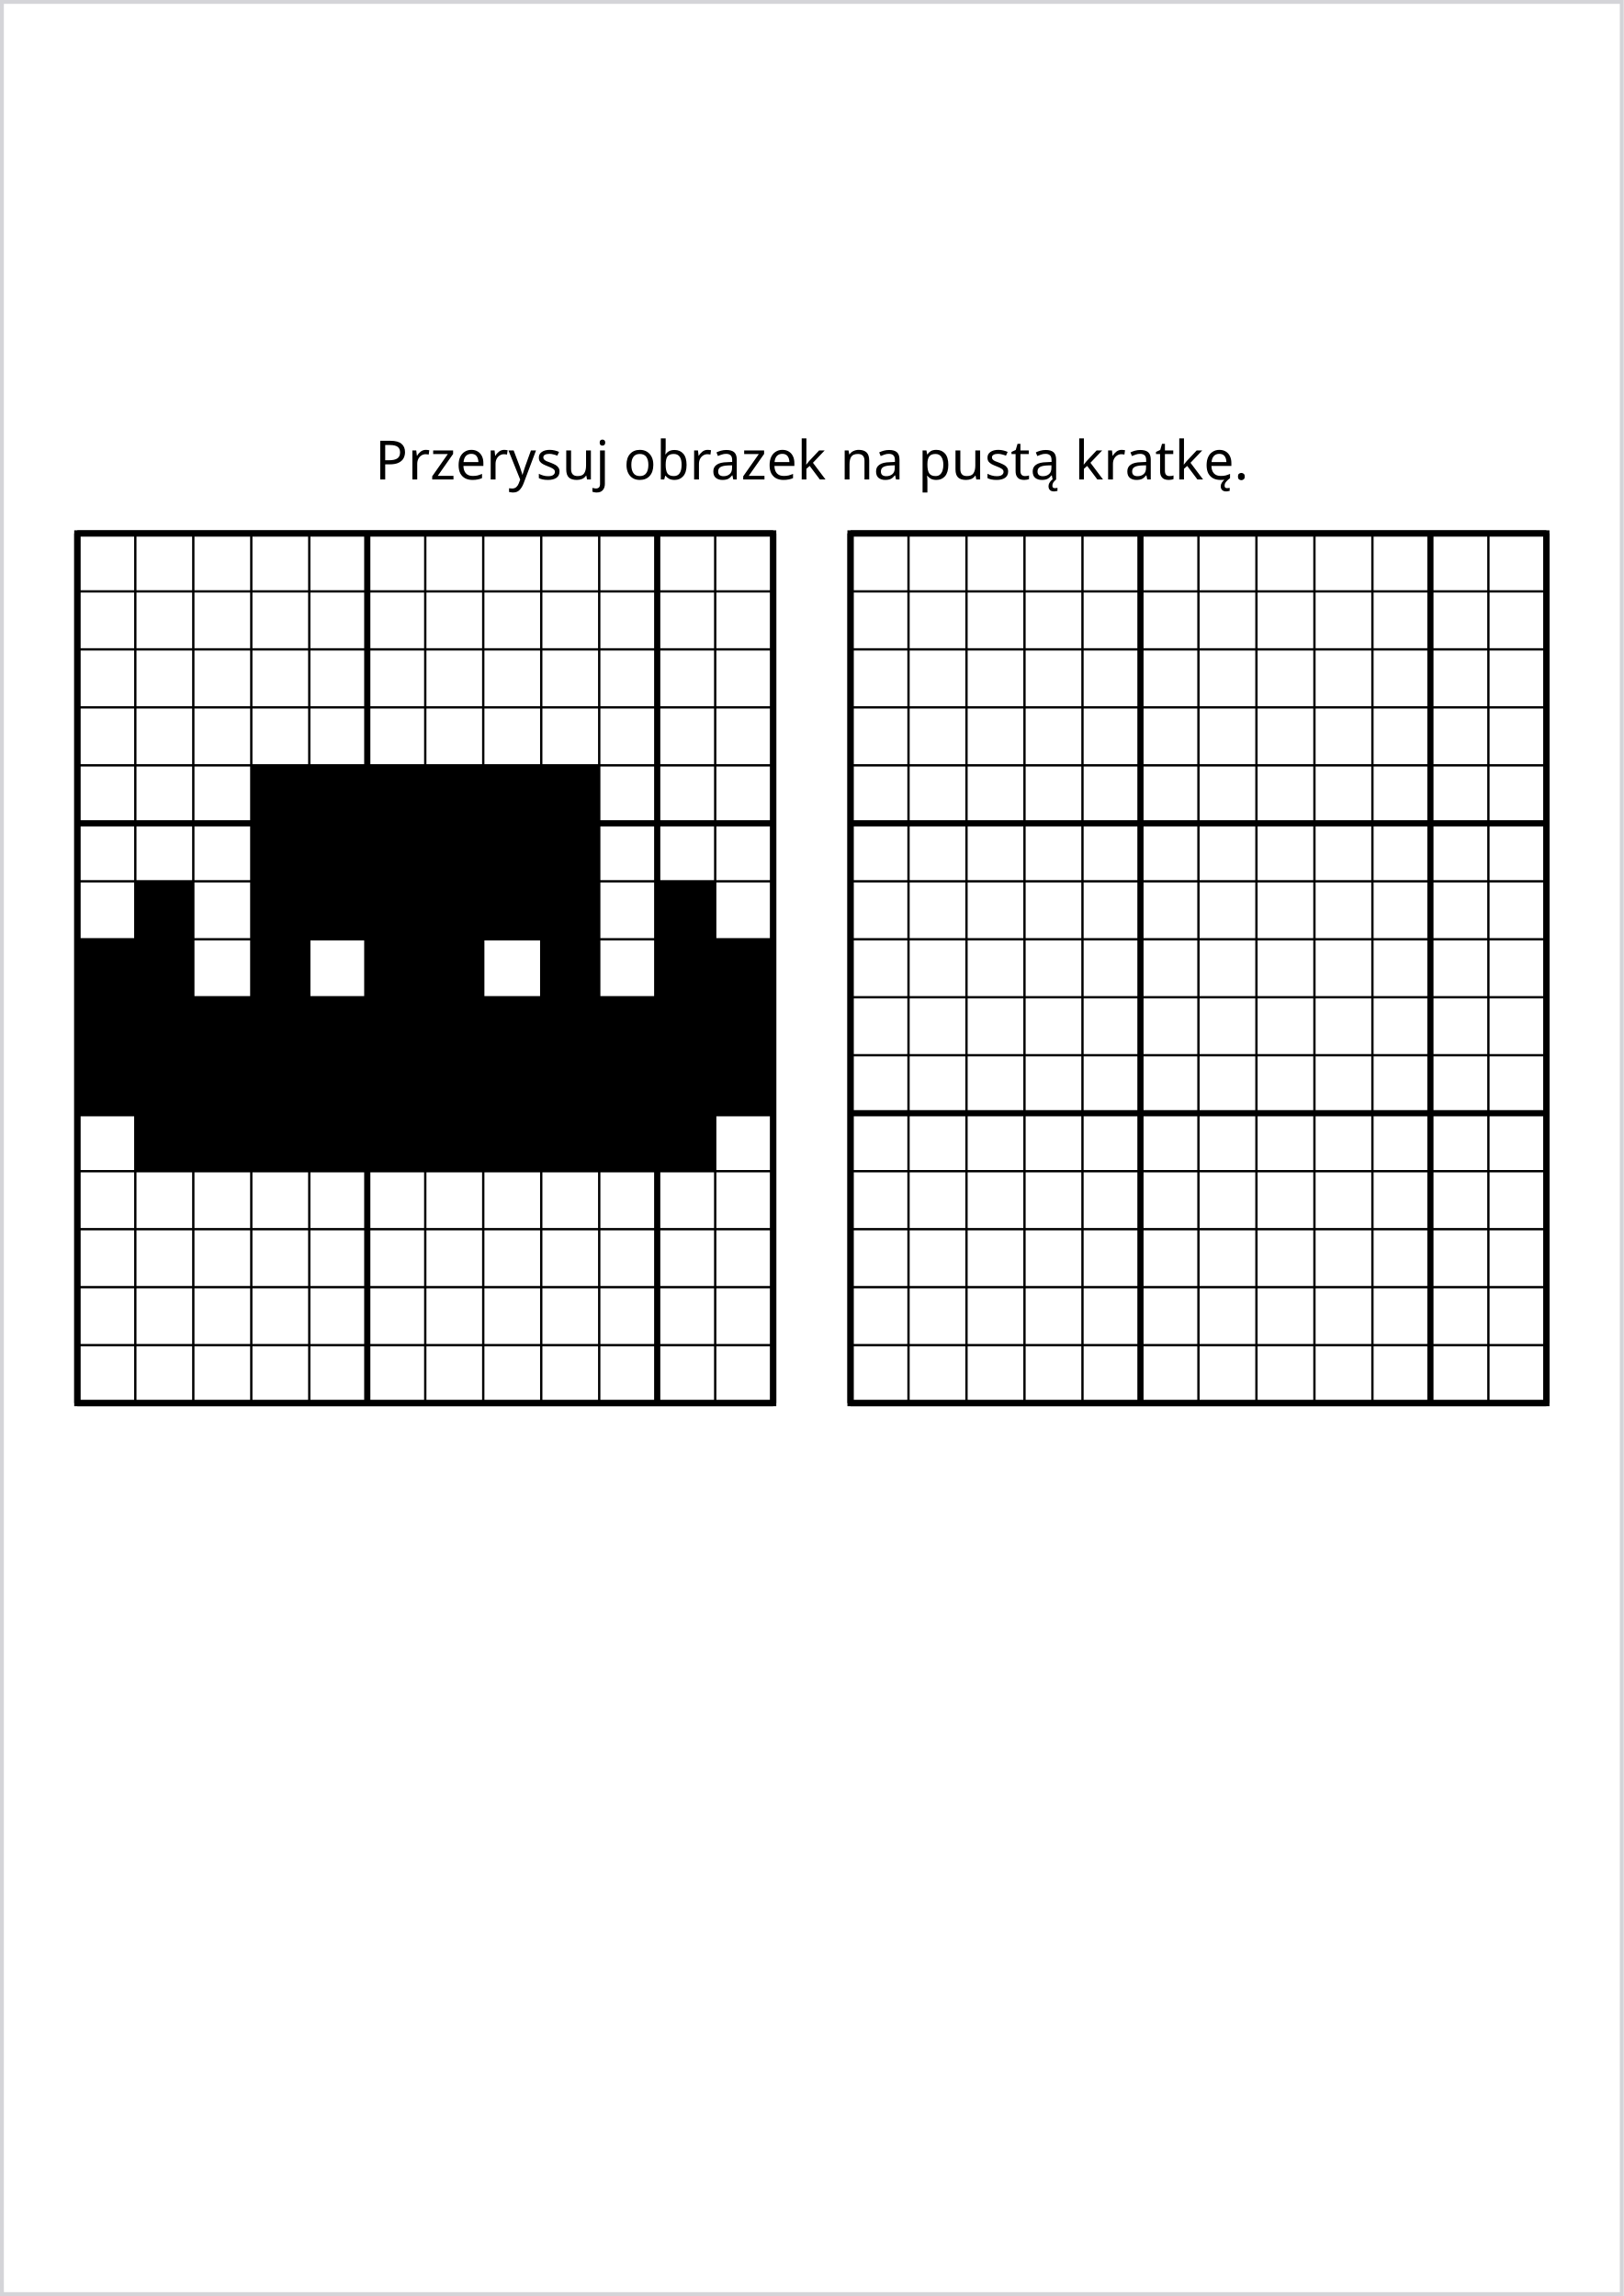
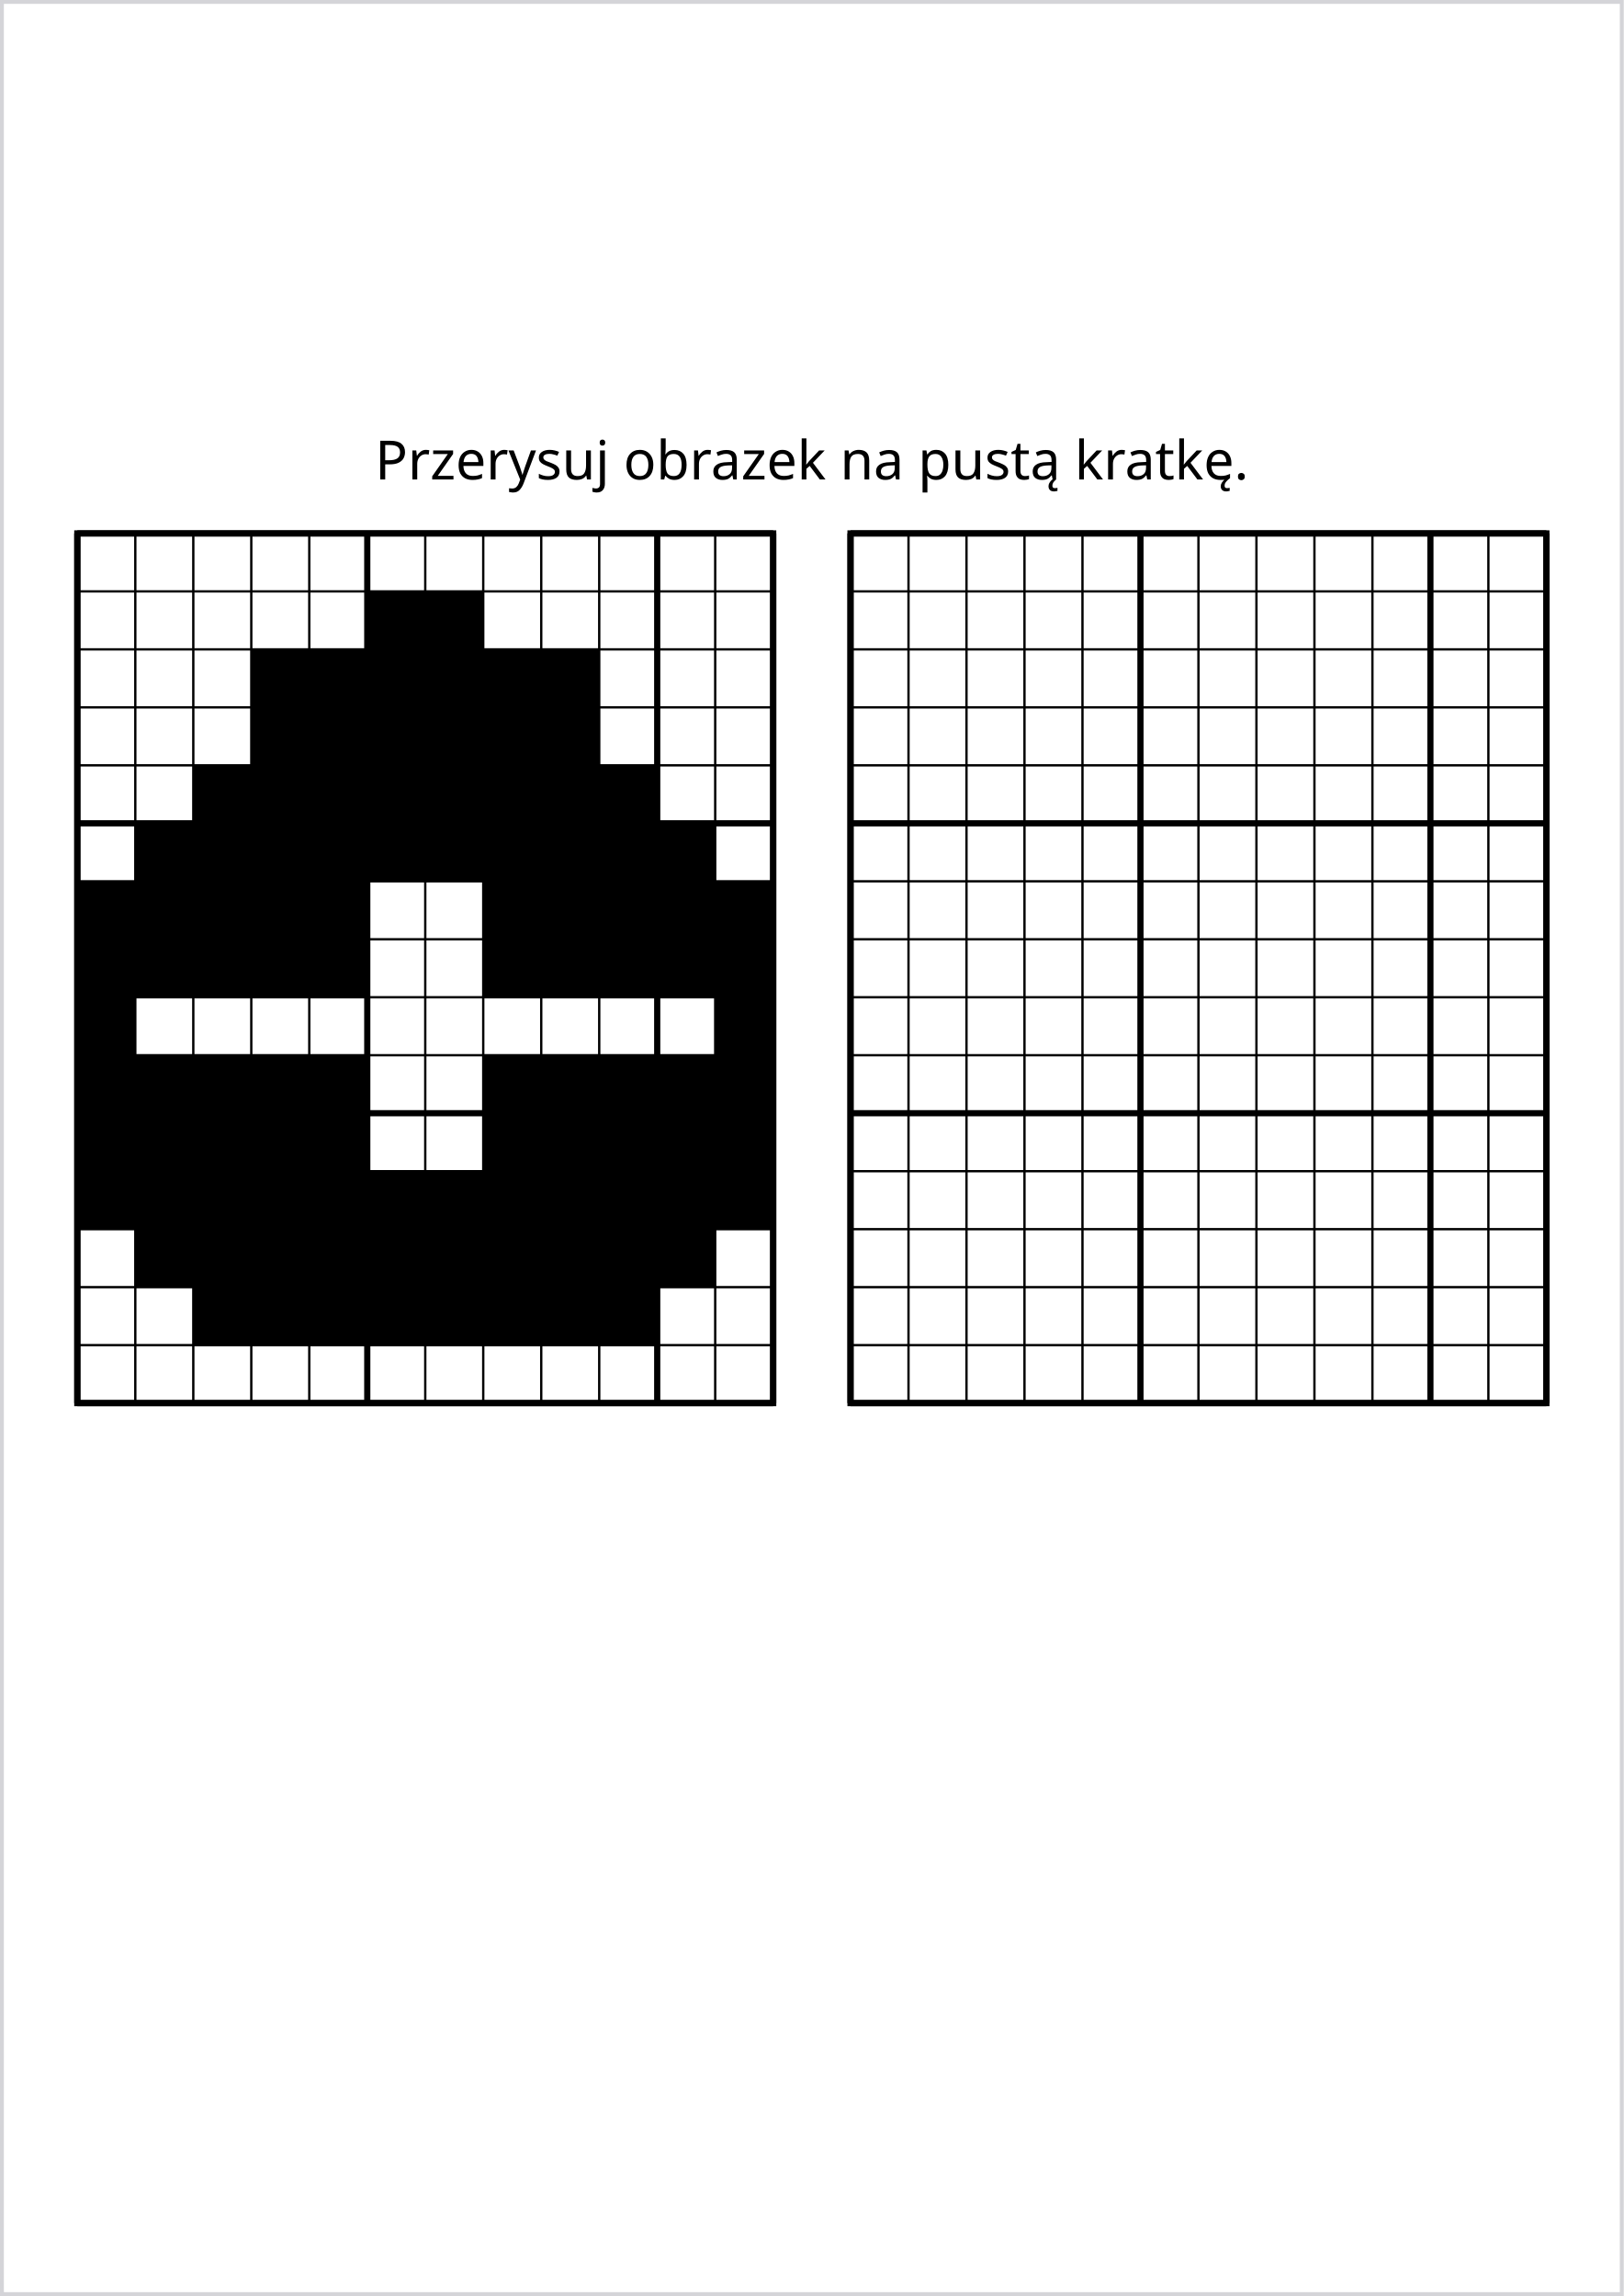
<svg xmlns="http://www.w3.org/2000/svg" viewBox="0 0 210 297" width="210" height="297">
  <rect width="210" height="297" fill="#fff" />
  <rect x="0.25" y="0.25" width="209.5" height="296.5" fill="none" stroke="#d4d4d8" stroke-width="0.5" />
  <text x="105" y="62.02" fill="#000" font-family="ui-sans-serif, system-ui, sans-serif" font-size="7" text-anchor="middle">Przerysuj obrazek na pustą kratkę.</text>
  <g fill="#000">
+     <rect x="47.5" y="76.5" width="7.5" height="7.5" />
+     <rect x="55" y="76.5" width="7.5" height="7.5" />
+     <rect x="32.5" y="84" width="7.5" height="7.5" />
+     <rect x="40" y="84" width="7.5" height="7.5" />
+     <rect x="47.5" y="84" width="7.5" height="7.5" />
+     <rect x="55" y="84" width="7.5" height="7.5" />
+     <rect x="62.5" y="84" width="7.5" height="7.5" />
+     <rect x="70" y="84" width="7.5" height="7.5" />
+     <rect x="32.5" y="91.5" width="7.5" height="7.5" />
+     <rect x="40" y="91.5" width="7.5" height="7.5" />
+     <rect x="47.5" y="91.5" width="7.5" height="7.5" />
+     <rect x="55" y="91.5" width="7.5" height="7.5" />
+     <rect x="62.5" y="91.5" width="7.5" height="7.5" />
+     <rect x="70" y="91.5" width="7.5" height="7.5" />
+     <rect x="25" y="99" width="7.5" height="7.5" />
    <rect x="32.5" y="99" width="7.5" height="7.5" />
    <rect x="40" y="99" width="7.5" height="7.5" />
    <rect x="47.5" y="99" width="7.5" height="7.5" />
    <rect x="55" y="99" width="7.5" height="7.5" />
    <rect x="62.5" y="99" width="7.5" height="7.5" />
    <rect x="70" y="99" width="7.5" height="7.5" />
+     <rect x="77.5" y="99" width="7.5" height="7.5" />
+     <rect x="17.5" y="106.5" width="7.5" height="7.5" />
+     <rect x="25" y="106.5" width="7.5" height="7.5" />
    <rect x="32.5" y="106.5" width="7.5" height="7.5" />
    <rect x="40" y="106.5" width="7.5" height="7.5" />
    <rect x="47.5" y="106.5" width="7.5" height="7.5" />
    <rect x="55" y="106.5" width="7.5" height="7.5" />
    <rect x="62.5" y="106.5" width="7.5" height="7.5" />
    <rect x="70" y="106.5" width="7.5" height="7.5" />
+     <rect x="77.5" y="106.5" width="7.5" height="7.5" />
+     <rect x="85" y="106.5" width="7.5" height="7.5" />
+     <rect x="10" y="114" width="7.5" height="7.5" />
    <rect x="17.5" y="114" width="7.5" height="7.5" />
+     <rect x="25" y="114" width="7.5" height="7.5" />
    <rect x="32.5" y="114" width="7.5" height="7.5" />
    <rect x="40" y="114" width="7.5" height="7.5" />
-     <rect x="47.5" y="114" width="7.5" height="7.5" />
-     <rect x="55" y="114" width="7.5" height="7.5" />
    <rect x="62.5" y="114" width="7.5" height="7.5" />
    <rect x="70" y="114" width="7.5" height="7.5" />
+     <rect x="77.5" y="114" width="7.5" height="7.5" />
    <rect x="85" y="114" width="7.5" height="7.5" />
+     <rect x="92.5" y="114" width="7.5" height="7.5" />
    <rect x="10" y="121.5" width="7.5" height="7.5" />
    <rect x="17.5" y="121.5" width="7.5" height="7.5" />
+     <rect x="25" y="121.5" width="7.5" height="7.5" />
    <rect x="32.5" y="121.5" width="7.5" height="7.5" />
-     <rect x="47.5" y="121.5" width="7.5" height="7.5" />
-     <rect x="55" y="121.5" width="7.5" height="7.5" />
+     <rect x="40" y="121.5" width="7.5" height="7.5" />
+     <rect x="62.5" y="121.5" width="7.5" height="7.5" />
    <rect x="70" y="121.5" width="7.5" height="7.5" />
+     <rect x="77.5" y="121.5" width="7.5" height="7.5" />
    <rect x="85" y="121.5" width="7.5" height="7.5" />
    <rect x="92.5" y="121.5" width="7.5" height="7.5" />
    <rect x="10" y="129" width="7.5" height="7.5" />
-     <rect x="17.5" y="129" width="7.5" height="7.5" />
-     <rect x="25" y="129" width="7.5" height="7.5" />
-     <rect x="32.5" y="129" width="7.5" height="7.5" />
-     <rect x="40" y="129" width="7.5" height="7.5" />
-     <rect x="47.5" y="129" width="7.5" height="7.5" />
-     <rect x="55" y="129" width="7.5" height="7.5" />
-     <rect x="62.5" y="129" width="7.5" height="7.5" />
-     <rect x="70" y="129" width="7.5" height="7.5" />
-     <rect x="77.5" y="129" width="7.5" height="7.5" />
-     <rect x="85" y="129" width="7.5" height="7.5" />
    <rect x="92.5" y="129" width="7.5" height="7.5" />
    <rect x="10" y="136.5" width="7.5" height="7.5" />
    <rect x="17.5" y="136.5" width="7.5" height="7.5" />
    <rect x="25" y="136.5" width="7.5" height="7.5" />
    <rect x="32.5" y="136.5" width="7.5" height="7.5" />
    <rect x="40" y="136.5" width="7.5" height="7.5" />
-     <rect x="47.5" y="136.5" width="7.5" height="7.5" />
-     <rect x="55" y="136.5" width="7.5" height="7.5" />
    <rect x="62.5" y="136.5" width="7.5" height="7.5" />
    <rect x="70" y="136.5" width="7.5" height="7.5" />
    <rect x="77.5" y="136.5" width="7.5" height="7.5" />
    <rect x="85" y="136.5" width="7.5" height="7.5" />
    <rect x="92.5" y="136.5" width="7.5" height="7.5" />
+     <rect x="10" y="144" width="7.5" height="7.5" />
    <rect x="17.5" y="144" width="7.5" height="7.5" />
    <rect x="25" y="144" width="7.5" height="7.5" />
    <rect x="32.5" y="144" width="7.5" height="7.5" />
    <rect x="40" y="144" width="7.5" height="7.5" />
-     <rect x="47.5" y="144" width="7.5" height="7.5" />
-     <rect x="55" y="144" width="7.5" height="7.5" />
    <rect x="62.5" y="144" width="7.5" height="7.5" />
    <rect x="70" y="144" width="7.5" height="7.5" />
    <rect x="77.5" y="144" width="7.5" height="7.5" />
    <rect x="85" y="144" width="7.5" height="7.5" />
+     <rect x="92.5" y="144" width="7.5" height="7.5" />
+     <rect x="10" y="151.5" width="7.5" height="7.5" />
+     <rect x="17.5" y="151.5" width="7.5" height="7.5" />
+     <rect x="25" y="151.5" width="7.5" height="7.5" />
+     <rect x="32.5" y="151.5" width="7.5" height="7.5" />
+     <rect x="40" y="151.5" width="7.5" height="7.5" />
+     <rect x="47.5" y="151.5" width="7.5" height="7.5" />
+     <rect x="55" y="151.5" width="7.5" height="7.5" />
+     <rect x="62.5" y="151.5" width="7.5" height="7.5" />
+     <rect x="70" y="151.5" width="7.5" height="7.5" />
+     <rect x="77.5" y="151.5" width="7.5" height="7.5" />
+     <rect x="85" y="151.5" width="7.5" height="7.5" />
+     <rect x="92.5" y="151.5" width="7.5" height="7.5" />
+     <rect x="17.5" y="159" width="7.5" height="7.5" />
+     <rect x="25" y="159" width="7.5" height="7.5" />
+     <rect x="32.5" y="159" width="7.5" height="7.5" />
+     <rect x="40" y="159" width="7.5" height="7.5" />
+     <rect x="47.5" y="159" width="7.5" height="7.5" />
+     <rect x="55" y="159" width="7.5" height="7.5" />
+     <rect x="62.5" y="159" width="7.5" height="7.5" />
+     <rect x="70" y="159" width="7.5" height="7.5" />
+     <rect x="77.5" y="159" width="7.5" height="7.5" />
+     <rect x="85" y="159" width="7.5" height="7.5" />
+     <rect x="25" y="166.5" width="7.5" height="7.5" />
+     <rect x="32.5" y="166.5" width="7.5" height="7.5" />
+     <rect x="40" y="166.5" width="7.5" height="7.5" />
+     <rect x="47.5" y="166.5" width="7.5" height="7.5" />
+     <rect x="55" y="166.5" width="7.5" height="7.5" />
+     <rect x="62.5" y="166.5" width="7.5" height="7.5" />
+     <rect x="70" y="166.5" width="7.5" height="7.5" />
+     <rect x="77.5" y="166.5" width="7.5" height="7.5" />
  </g>
  <g fill="none" stroke="#000">
    <line x1="10" y1="69" x2="10" y2="181.5" stroke-width="0.8" />
    <line x1="17.5" y1="69" x2="17.5" y2="181.5" stroke-width="0.3" />
    <line x1="25" y1="69" x2="25" y2="181.5" stroke-width="0.3" />
    <line x1="32.5" y1="69" x2="32.5" y2="181.5" stroke-width="0.3" />
    <line x1="40" y1="69" x2="40" y2="181.5" stroke-width="0.3" />
    <line x1="47.5" y1="69" x2="47.5" y2="181.5" stroke-width="0.8" />
    <line x1="55" y1="69" x2="55" y2="181.5" stroke-width="0.3" />
    <line x1="62.5" y1="69" x2="62.5" y2="181.5" stroke-width="0.3" />
    <line x1="70" y1="69" x2="70" y2="181.5" stroke-width="0.3" />
    <line x1="77.5" y1="69" x2="77.5" y2="181.5" stroke-width="0.3" />
    <line x1="85" y1="69" x2="85" y2="181.5" stroke-width="0.8" />
    <line x1="92.5" y1="69" x2="92.5" y2="181.5" stroke-width="0.3" />
    <line x1="100" y1="69" x2="100" y2="181.5" stroke-width="0.8" />
    <line x1="10" y1="69" x2="100" y2="69" stroke-width="0.8" />
    <line x1="10" y1="76.5" x2="100" y2="76.5" stroke-width="0.3" />
    <line x1="10" y1="84" x2="100" y2="84" stroke-width="0.3" />
    <line x1="10" y1="91.5" x2="100" y2="91.5" stroke-width="0.3" />
    <line x1="10" y1="99" x2="100" y2="99" stroke-width="0.3" />
    <line x1="10" y1="106.5" x2="100" y2="106.5" stroke-width="0.8" />
    <line x1="10" y1="114" x2="100" y2="114" stroke-width="0.3" />
    <line x1="10" y1="121.5" x2="100" y2="121.5" stroke-width="0.3" />
    <line x1="10" y1="129" x2="100" y2="129" stroke-width="0.3" />
    <line x1="10" y1="136.5" x2="100" y2="136.5" stroke-width="0.3" />
    <line x1="10" y1="144" x2="100" y2="144" stroke-width="0.8" />
    <line x1="10" y1="151.5" x2="100" y2="151.5" stroke-width="0.3" />
    <line x1="10" y1="159" x2="100" y2="159" stroke-width="0.3" />
    <line x1="10" y1="166.5" x2="100" y2="166.5" stroke-width="0.3" />
    <line x1="10" y1="174" x2="100" y2="174" stroke-width="0.3" />
    <line x1="10" y1="181.5" x2="100" y2="181.5" stroke-width="0.8" />
  </g>
  <rect x="10" y="69" width="90" height="112.5" fill="none" stroke="#000" stroke-width="0.8" stroke-linejoin="miter" />
  <g fill="none" stroke="#000">
    <line x1="110" y1="69" x2="110" y2="181.5" stroke-width="0.8" />
    <line x1="117.5" y1="69" x2="117.5" y2="181.5" stroke-width="0.3" />
    <line x1="125" y1="69" x2="125" y2="181.5" stroke-width="0.3" />
    <line x1="132.5" y1="69" x2="132.5" y2="181.5" stroke-width="0.3" />
    <line x1="140" y1="69" x2="140" y2="181.5" stroke-width="0.3" />
    <line x1="147.5" y1="69" x2="147.5" y2="181.5" stroke-width="0.8" />
    <line x1="155" y1="69" x2="155" y2="181.5" stroke-width="0.3" />
    <line x1="162.5" y1="69" x2="162.5" y2="181.5" stroke-width="0.3" />
    <line x1="170" y1="69" x2="170" y2="181.5" stroke-width="0.3" />
    <line x1="177.5" y1="69" x2="177.5" y2="181.5" stroke-width="0.3" />
    <line x1="185" y1="69" x2="185" y2="181.5" stroke-width="0.8" />
    <line x1="192.5" y1="69" x2="192.5" y2="181.5" stroke-width="0.3" />
    <line x1="200" y1="69" x2="200" y2="181.5" stroke-width="0.8" />
    <line x1="110" y1="69" x2="200" y2="69" stroke-width="0.8" />
    <line x1="110" y1="76.5" x2="200" y2="76.5" stroke-width="0.3" />
    <line x1="110" y1="84" x2="200" y2="84" stroke-width="0.3" />
    <line x1="110" y1="91.5" x2="200" y2="91.5" stroke-width="0.3" />
    <line x1="110" y1="99" x2="200" y2="99" stroke-width="0.3" />
    <line x1="110" y1="106.5" x2="200" y2="106.5" stroke-width="0.8" />
    <line x1="110" y1="114" x2="200" y2="114" stroke-width="0.3" />
    <line x1="110" y1="121.5" x2="200" y2="121.5" stroke-width="0.3" />
    <line x1="110" y1="129" x2="200" y2="129" stroke-width="0.3" />
    <line x1="110" y1="136.5" x2="200" y2="136.5" stroke-width="0.3" />
    <line x1="110" y1="144" x2="200" y2="144" stroke-width="0.8" />
    <line x1="110" y1="151.5" x2="200" y2="151.5" stroke-width="0.3" />
    <line x1="110" y1="159" x2="200" y2="159" stroke-width="0.3" />
    <line x1="110" y1="166.5" x2="200" y2="166.5" stroke-width="0.3" />
    <line x1="110" y1="174" x2="200" y2="174" stroke-width="0.3" />
    <line x1="110" y1="181.5" x2="200" y2="181.5" stroke-width="0.8" />
  </g>
  <rect x="110" y="69" width="90" height="112.5" fill="none" stroke="#000" stroke-width="0.8" stroke-linejoin="miter" />
</svg>
